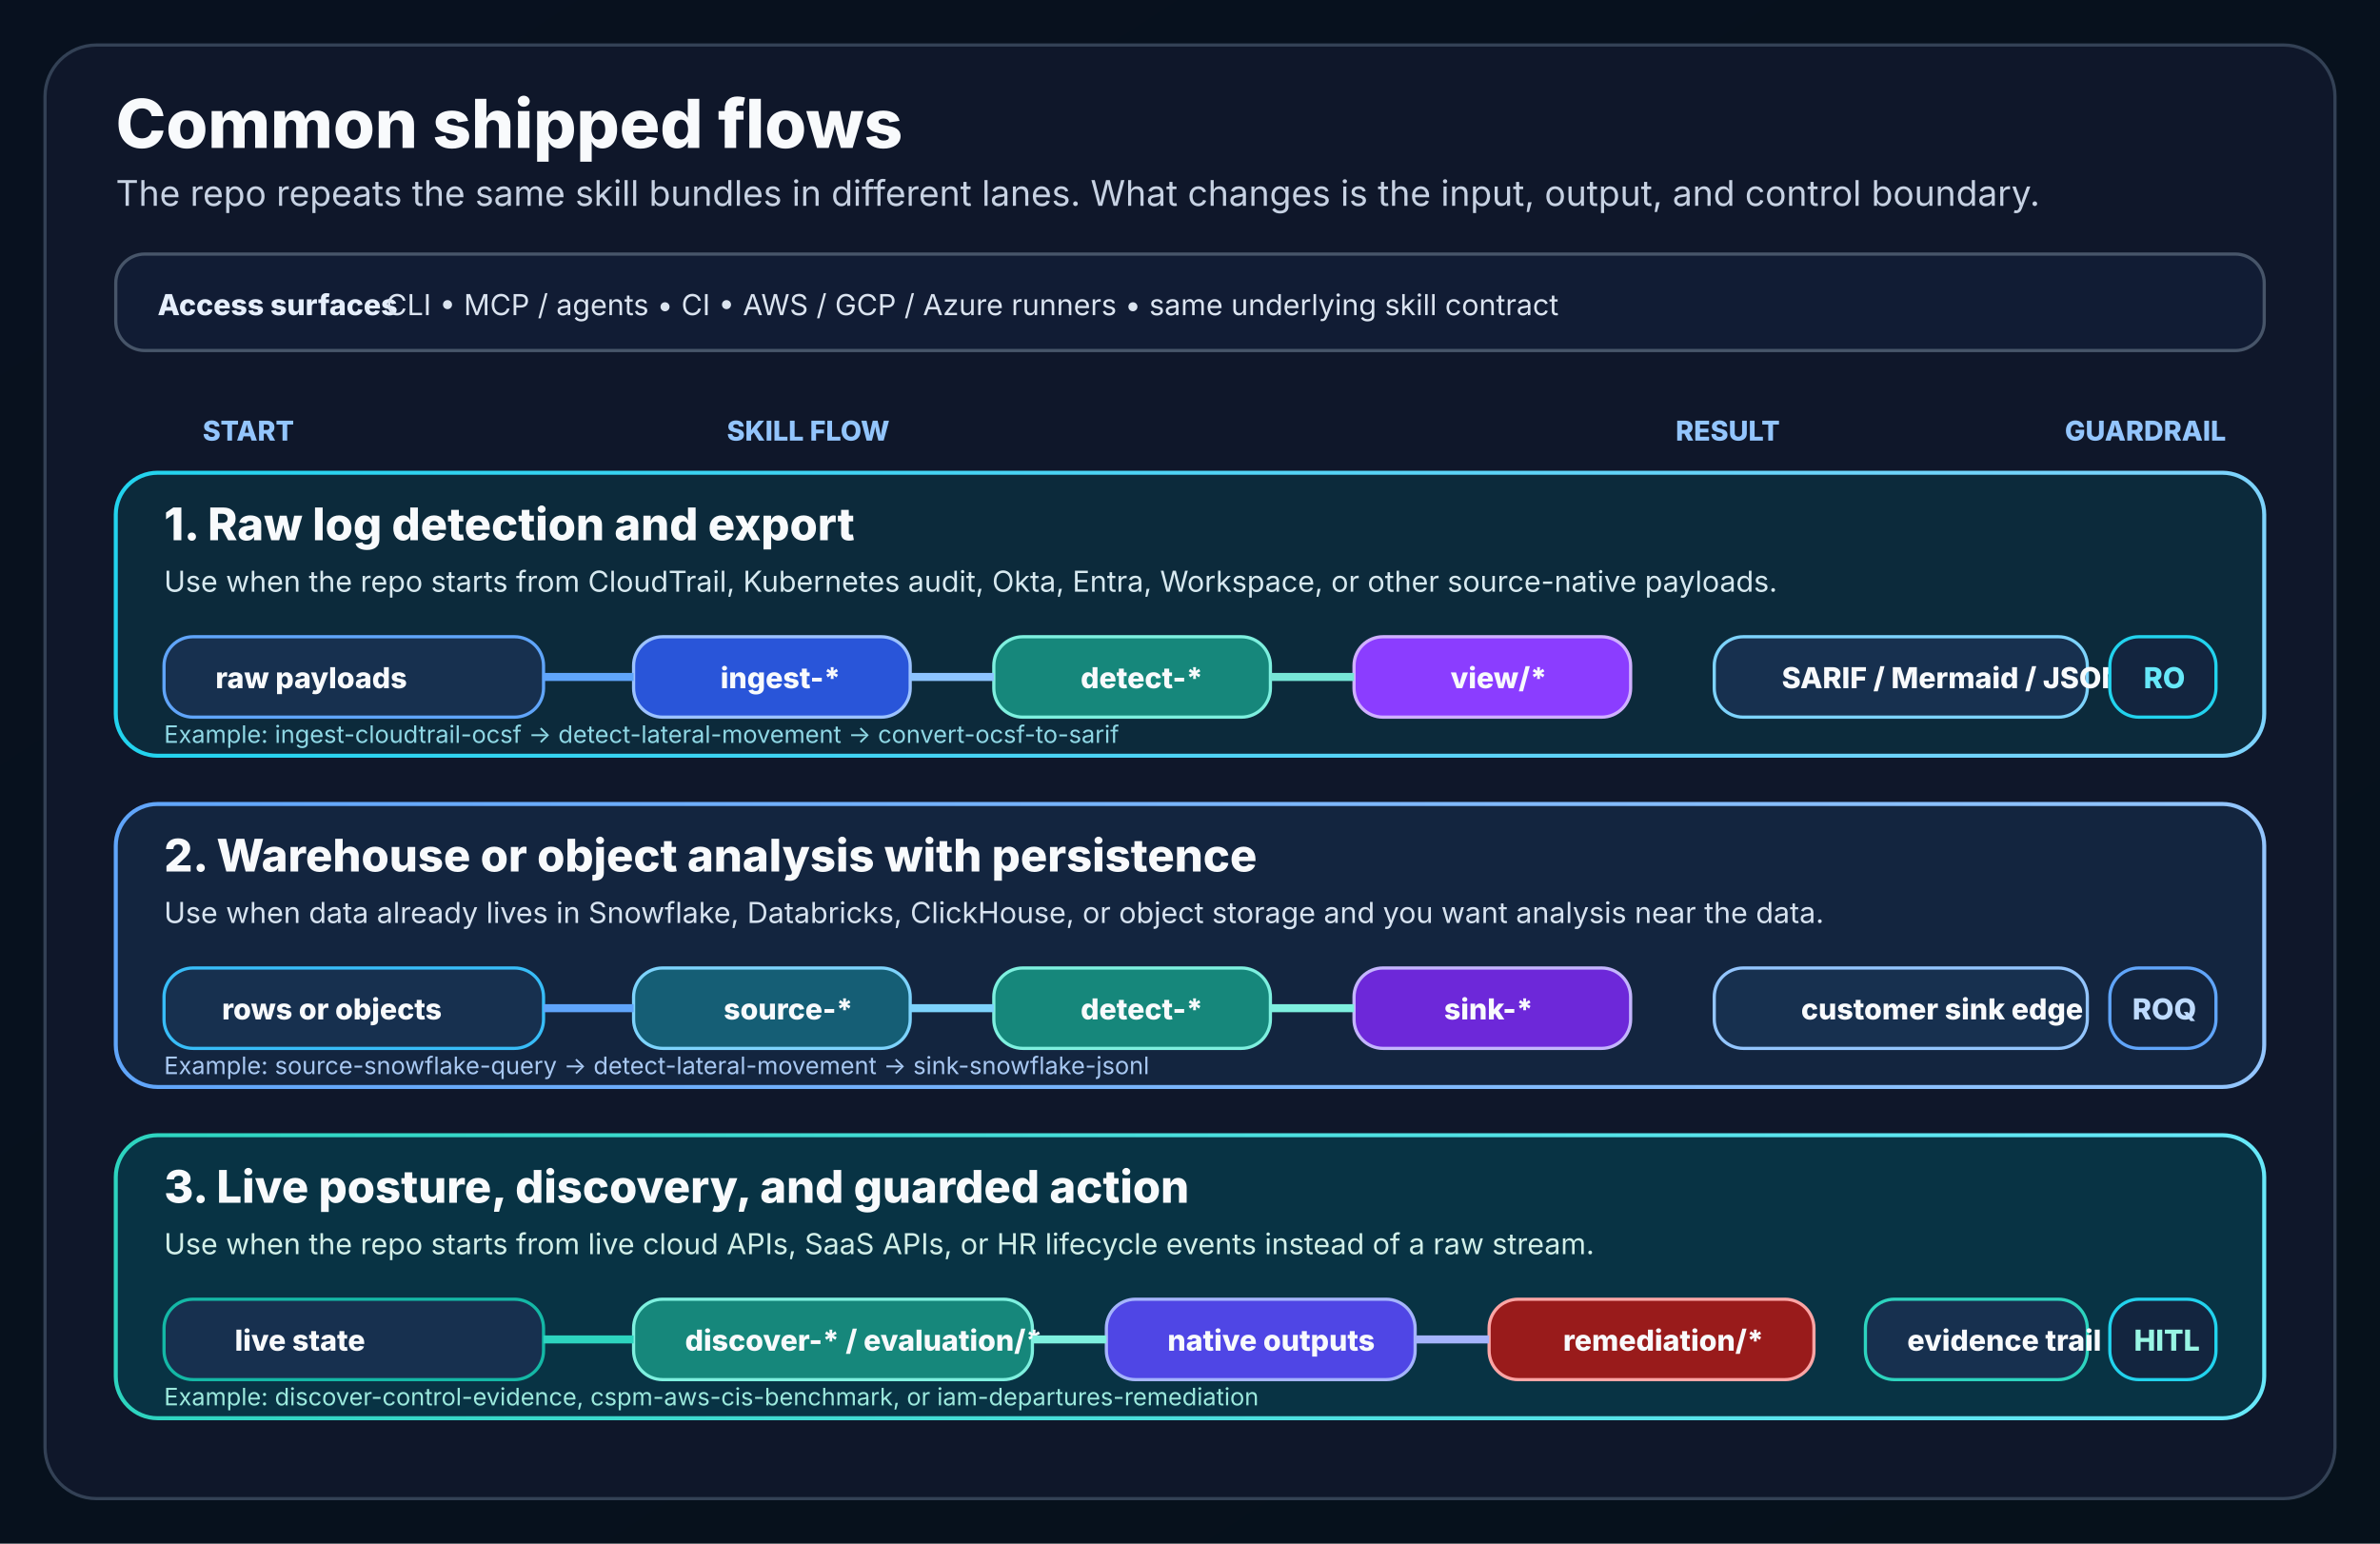
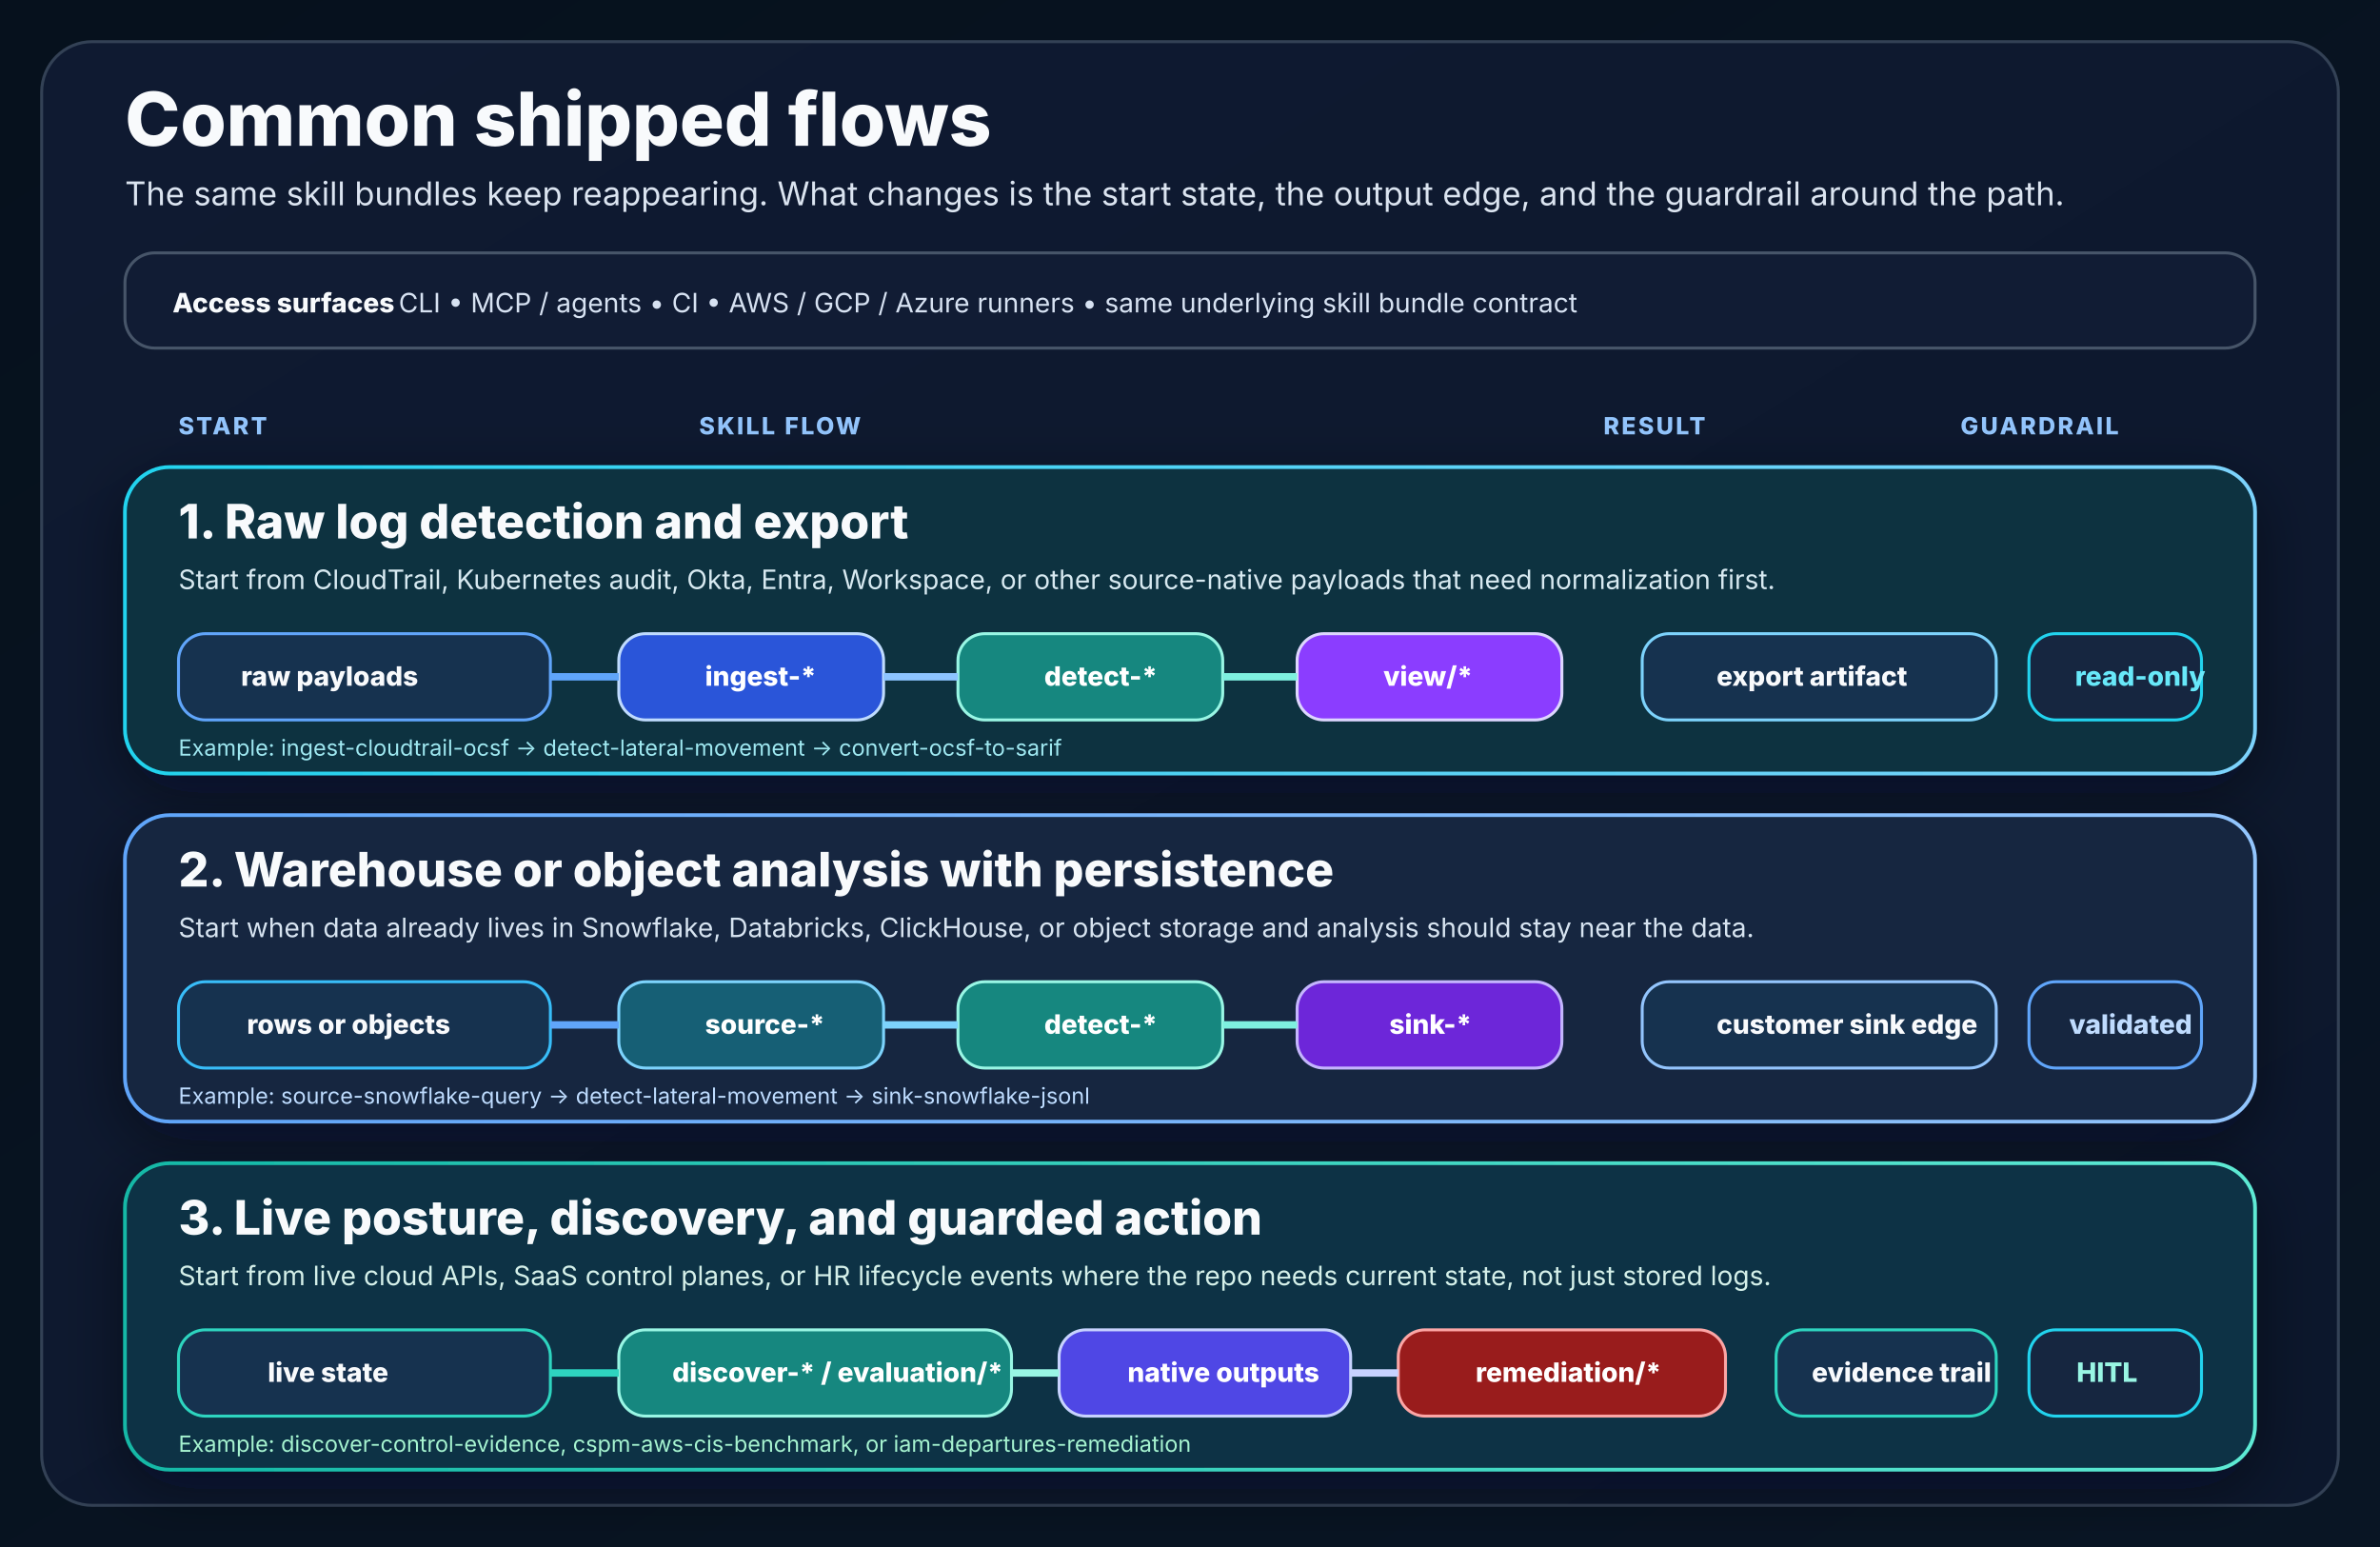
- <svg xmlns="http://www.w3.org/2000/svg" width="1480" height="960" viewBox="0 0 1480 960" role="img" aria-labelledby="title desc">
+ <svg xmlns="http://www.w3.org/2000/svg" width="1600" height="1040" viewBox="0 0 1600 1040" role="img" aria-labelledby="title desc">
  <defs>
    <linearGradient id="bg" x1="0" y1="0" x2="1" y2="1">
-       <stop offset="0%" stop-color="#08111f" />
-       <stop offset="100%" stop-color="#06111b" />
+       <stop offset="0%" stop-color="#06111d" />
+       <stop offset="100%" stop-color="#091524" />
    </linearGradient>
-     <linearGradient id="cyanStroke" x1="0" y1="0" x2="1" y2="0">
+     <linearGradient id="frame" x1="0" y1="0" x2="1" y2="1">
+       <stop offset="0%" stop-color="#0f1a31" />
+       <stop offset="100%" stop-color="#0c172c" />
+     </linearGradient>
+     <linearGradient id="cyan" x1="0" y1="0" x2="1" y2="0">
      <stop offset="0%" stop-color="#22d3ee" />
      <stop offset="100%" stop-color="#7dd3fc" />
    </linearGradient>
-     <linearGradient id="blueStroke" x1="0" y1="0" x2="1" y2="0">
+     <linearGradient id="blue" x1="0" y1="0" x2="1" y2="0">
      <stop offset="0%" stop-color="#60a5fa" />
      <stop offset="100%" stop-color="#93c5fd" />
    </linearGradient>
-     <linearGradient id="tealStroke" x1="0" y1="0" x2="1" y2="0">
-       <stop offset="0%" stop-color="#2dd4bf" />
-       <stop offset="100%" stop-color="#67e8f9" />
+     <linearGradient id="teal" x1="0" y1="0" x2="1" y2="0">
+       <stop offset="0%" stop-color="#14b8a6" />
+       <stop offset="100%" stop-color="#5eead4" />
    </linearGradient>
+     <filter id="softShadow" x="-20%" y="-20%" width="140%" height="140%">
+       <feDropShadow dx="0" dy="12" stdDeviation="20" flood-color="#020617" flood-opacity="0.42" />
+     </filter>
  </defs>
-   <rect width="1480" height="960" fill="url(#bg)" />
-   <rect x="28" y="28" width="1424" height="904" rx="32" fill="#0f172a" stroke="#334155" stroke-width="2" />
+   <rect width="1600" height="1040" fill="url(#bg)" />
+   <rect x="28" y="28" width="1544" height="984" rx="34" fill="url(#frame)" stroke="#334155" stroke-width="2" />
  <g font-family="Inter, Segoe UI, Arial, sans-serif">
-     <text x="72" y="92" fill="#f8fafc" font-size="42" font-weight="800">Common shipped flows</text>
-     <text x="72" y="128" fill="#c7d2e3" font-size="22">The repo repeats the same skill bundles in different lanes. What changes is the input, output, and control boundary.</text>
-     <rect x="72" y="158" width="1336" height="60" rx="18" fill="#111c34" stroke="#475569" stroke-width="2" />
-     <text x="98" y="196" fill="#e5eefb" font-size="18" font-weight="800">Access surfaces</text>
-     <text x="240" y="196" fill="#dbe4f0" font-size="18">CLI • MCP / agents • CI • AWS / GCP / Azure runners • same underlying skill contract</text>
-     <text x="126" y="274" fill="#93c5fd" font-size="17" font-weight="800">START</text>
-     <text x="452" y="274" fill="#93c5fd" font-size="17" font-weight="800">SKILL FLOW</text>
-     <text x="1042" y="274" fill="#93c5fd" font-size="17" font-weight="800">RESULT</text>
-     <text x="1284" y="274" fill="#93c5fd" font-size="17" font-weight="800">GUARDRAIL</text>
-     <g transform="translate(72,294)">
-       <rect x="0" y="0" width="1336" height="176" rx="26" fill="#0c2a3b" stroke="url(#cyanStroke)" stroke-width="2.5" />
-       <text x="30" y="42" fill="#f8fafc" font-size="28" font-weight="800">1. Raw log detection and export</text>
-       <text x="30" y="74" fill="#d7e9f0" font-size="18">Use when the repo starts from CloudTrail, Kubernetes audit, Okta, Entra, Workspace, or other source-native payloads.</text>
-       <rect x="30" y="102" width="236" height="50" rx="18" fill="#17304f" stroke="#60a5fa" stroke-width="2" />
-       <text x="62" y="134" fill="#f8fafc" font-size="18" font-weight="800">raw payloads</text>
-       <rect x="322" y="102" width="172" height="50" rx="18" fill="#2955d9" stroke="#9cc2ff" stroke-width="2" />
-       <text x="376" y="134" fill="#f8fafc" font-size="18" font-weight="800">ingest-*</text>
-       <rect x="546" y="102" width="172" height="50" rx="18" fill="#16877b" stroke="#7ef0df" stroke-width="2" />
-       <text x="600" y="134" fill="#f8fafc" font-size="18" font-weight="800">detect-*</text>
-       <rect x="770" y="102" width="172" height="50" rx="18" fill="#8b3dff" stroke="#d0b0ff" stroke-width="2" />
-       <text x="830" y="134" fill="#f8fafc" font-size="18" font-weight="800">view/*</text>
-       <path d="M266 127 L322 127" stroke="#60a5fa" stroke-width="5" fill="none" />
-       <path d="M494 127 L546 127" stroke="#8dc4ff" stroke-width="5" fill="none" />
-       <path d="M718 127 L770 127" stroke="#77e6d7" stroke-width="5" fill="none" />
-       <rect x="994" y="102" width="232" height="50" rx="18" fill="#17304f" stroke="#7dd3fc" stroke-width="2" />
-       <text x="1036" y="134" fill="#f8fafc" font-size="18" font-weight="800">SARIF / Mermaid / JSON</text>
-       <rect x="1240" y="102" width="66" height="50" rx="18" fill="#13253f" stroke="#22d3ee" stroke-width="2" />
-       <text x="1261" y="134" fill="#67e8f9" font-size="18" font-weight="800">RO</text>
-       <text x="30" y="168" fill="#8fd8e5" font-size="15">Example: ingest-cloudtrail-ocsf → detect-lateral-movement → convert-ocsf-to-sarif</text>
+     <text x="84" y="98" fill="#f8fafc" font-size="50" font-weight="800">Common shipped flows</text>
+     <text x="84" y="138" fill="#dbe4f0" font-size="22">The same skill bundles keep reappearing. What changes is the start state, the output edge, and the guardrail around the path.</text>
+     <rect x="84" y="170" width="1432" height="64" rx="20" fill="#111c34" stroke="#475569" stroke-width="2" />
+     <text x="116" y="210" fill="#f8fafc" font-size="18" font-weight="800">Access surfaces</text>
+     <text x="268" y="210" fill="#d7e2f2" font-size="18">CLI • MCP / agents • CI • AWS / GCP / Azure runners • same underlying skill bundle contract</text>
+     <text x="120" y="292" fill="#93c5fd" font-size="16" font-weight="800" letter-spacing="1.5">START</text>
+     <text x="470" y="292" fill="#93c5fd" font-size="16" font-weight="800" letter-spacing="1.5">SKILL FLOW</text>
+     <text x="1078" y="292" fill="#93c5fd" font-size="16" font-weight="800" letter-spacing="1.5">RESULT</text>
+     <text x="1318" y="292" fill="#93c5fd" font-size="16" font-weight="800" letter-spacing="1.5">GUARDRAIL</text>
+     <g transform="translate(84,314)" filter="url(#softShadow)">
+       <rect x="0" y="0" width="1432" height="206" rx="30" fill="#0b3040" stroke="url(#cyan)" stroke-width="2.5" />
+       <text x="36" y="48" fill="#f8fafc" font-size="32" font-weight="800">1. Raw log detection and export</text>
+       <text x="36" y="82" fill="#d7e9f0" font-size="18">Start from CloudTrail, Kubernetes audit, Okta, Entra, Workspace, or other source-native payloads that need normalization first.</text>
+       <rect x="36" y="112" width="250" height="58" rx="18" fill="#17304f" stroke="#60a5fa" stroke-width="2" />
+       <text x="78" y="147" fill="#f8fafc" font-size="18" font-weight="800">raw payloads</text>
+       <rect x="332" y="112" width="178" height="58" rx="18" fill="#2955d9" stroke="#bfdbfe" stroke-width="2" />
+       <text x="390" y="147" fill="#ffffff" font-size="18" font-weight="800">ingest-*</text>
+       <rect x="560" y="112" width="178" height="58" rx="18" fill="#14877f" stroke="#99f6e4" stroke-width="2" />
+       <text x="618" y="147" fill="#ffffff" font-size="18" font-weight="800">detect-*</text>
+       <rect x="788" y="112" width="178" height="58" rx="18" fill="#8b3dff" stroke="#ddd6fe" stroke-width="2" />
+       <text x="846" y="147" fill="#ffffff" font-size="18" font-weight="800">view/*</text>
+       <path d="M286 141 L332 141" stroke="#60a5fa" stroke-width="5" fill="none" />
+       <path d="M510 141 L560 141" stroke="#8dc4ff" stroke-width="5" fill="none" />
+       <path d="M738 141 L788 141" stroke="#7ef0df" stroke-width="5" fill="none" />
+       <rect x="1020" y="112" width="238" height="58" rx="18" fill="#17304f" stroke="#7dd3fc" stroke-width="2" />
+       <text x="1070" y="147" fill="#f8fafc" font-size="18" font-weight="800">export artifact</text>
+       <rect x="1280" y="112" width="116" height="58" rx="18" fill="#13253f" stroke="#22d3ee" stroke-width="2" />
+       <text x="1311" y="147" fill="#67e8f9" font-size="18" font-weight="800">read-only</text>
+       <text x="36" y="194" fill="#9fe8f0" font-size="15">Example: ingest-cloudtrail-ocsf → detect-lateral-movement → convert-ocsf-to-sarif</text>
    </g>
-     <g transform="translate(72,500)">
-       <rect x="0" y="0" width="1336" height="176" rx="26" fill="#13253f" stroke="url(#blueStroke)" stroke-width="2.5" />
-       <text x="30" y="42" fill="#f8fafc" font-size="28" font-weight="800">2. Warehouse or object analysis with persistence</text>
-       <text x="30" y="74" fill="#d7e3f0" font-size="18">Use when data already lives in Snowflake, Databricks, ClickHouse, or object storage and you want analysis near the data.</text>
-       <rect x="30" y="102" width="236" height="50" rx="18" fill="#17304f" stroke="#38bdf8" stroke-width="2" />
-       <text x="66" y="134" fill="#f8fafc" font-size="18" font-weight="800">rows or objects</text>
-       <rect x="322" y="102" width="172" height="50" rx="18" fill="#155e75" stroke="#7dd3fc" stroke-width="2" />
-       <text x="378" y="134" fill="#f8fafc" font-size="18" font-weight="800">source-*</text>
-       <rect x="546" y="102" width="172" height="50" rx="18" fill="#16877b" stroke="#7ef0df" stroke-width="2" />
-       <text x="600" y="134" fill="#f8fafc" font-size="18" font-weight="800">detect-*</text>
-       <rect x="770" y="102" width="172" height="50" rx="18" fill="#6d28d9" stroke="#c4b5fd" stroke-width="2" />
-       <text x="826" y="134" fill="#f8fafc" font-size="18" font-weight="800">sink-*</text>
-       <path d="M266 127 L322 127" stroke="#60a5fa" stroke-width="5" fill="none" />
-       <path d="M494 127 L546 127" stroke="#7dd3fc" stroke-width="5" fill="none" />
-       <path d="M718 127 L770 127" stroke="#7ef0df" stroke-width="5" fill="none" />
-       <rect x="994" y="102" width="232" height="50" rx="18" fill="#17304f" stroke="#93c5fd" stroke-width="2" />
-       <text x="1048" y="134" fill="#f8fafc" font-size="18" font-weight="800">customer sink edge</text>
-       <rect x="1240" y="102" width="66" height="50" rx="18" fill="#13253f" stroke="#60a5fa" stroke-width="2" />
-       <text x="1254" y="134" fill="#bfdbfe" font-size="18" font-weight="800">ROQ</text>
-       <text x="30" y="168" fill="#a8c8f2" font-size="15">Example: source-snowflake-query → detect-lateral-movement → sink-snowflake-jsonl</text>
+     <g transform="translate(84,548)" filter="url(#softShadow)">
+       <rect x="0" y="0" width="1432" height="206" rx="30" fill="#12253f" stroke="url(#blue)" stroke-width="2.5" />
+       <text x="36" y="48" fill="#f8fafc" font-size="32" font-weight="800">2. Warehouse or object analysis with persistence</text>
+       <text x="36" y="82" fill="#d7e3f0" font-size="18">Start when data already lives in Snowflake, Databricks, ClickHouse, or object storage and analysis should stay near the data.</text>
+       <rect x="36" y="112" width="250" height="58" rx="18" fill="#17304f" stroke="#38bdf8" stroke-width="2" />
+       <text x="82" y="147" fill="#f8fafc" font-size="18" font-weight="800">rows or objects</text>
+       <rect x="332" y="112" width="178" height="58" rx="18" fill="#155e75" stroke="#7dd3fc" stroke-width="2" />
+       <text x="390" y="147" fill="#ffffff" font-size="18" font-weight="800">source-*</text>
+       <rect x="560" y="112" width="178" height="58" rx="18" fill="#14877f" stroke="#99f6e4" stroke-width="2" />
+       <text x="618" y="147" fill="#ffffff" font-size="18" font-weight="800">detect-*</text>
+       <rect x="788" y="112" width="178" height="58" rx="18" fill="#6d28d9" stroke="#c4b5fd" stroke-width="2" />
+       <text x="850" y="147" fill="#ffffff" font-size="18" font-weight="800">sink-*</text>
+       <path d="M286 141 L332 141" stroke="#60a5fa" stroke-width="5" fill="none" />
+       <path d="M510 141 L560 141" stroke="#7dd3fc" stroke-width="5" fill="none" />
+       <path d="M738 141 L788 141" stroke="#7ef0df" stroke-width="5" fill="none" />
+       <rect x="1020" y="112" width="238" height="58" rx="18" fill="#17304f" stroke="#93c5fd" stroke-width="2" />
+       <text x="1070" y="147" fill="#f8fafc" font-size="18" font-weight="800">customer sink edge</text>
+       <rect x="1280" y="112" width="116" height="58" rx="18" fill="#13253f" stroke="#60a5fa" stroke-width="2" />
+       <text x="1307" y="147" fill="#bfdbfe" font-size="18" font-weight="800">validated</text>
+       <text x="36" y="194" fill="#bfdcff" font-size="15">Example: source-snowflake-query → detect-lateral-movement → sink-snowflake-jsonl</text>
    </g>
-     <g transform="translate(72,706)">
-       <rect x="0" y="0" width="1336" height="176" rx="26" fill="#083344" stroke="url(#tealStroke)" stroke-width="2.5" />
-       <text x="30" y="42" fill="#f8fafc" font-size="28" font-weight="800">3. Live posture, discovery, and guarded action</text>
-       <text x="30" y="74" fill="#d1efe8" font-size="18">Use when the repo starts from live cloud APIs, SaaS APIs, or HR lifecycle events instead of a raw stream.</text>
-       <rect x="30" y="102" width="236" height="50" rx="18" fill="#17304f" stroke="#14b8a6" stroke-width="2" />
-       <text x="74" y="134" fill="#f8fafc" font-size="18" font-weight="800">live state</text>
-       <rect x="322" y="102" width="248" height="50" rx="18" fill="#16877b" stroke="#7ef0df" stroke-width="2" />
-       <text x="354" y="134" fill="#f8fafc" font-size="18" font-weight="800">discover-* / evaluation/*</text>
-       <rect x="616" y="102" width="192" height="50" rx="18" fill="#4f46e5" stroke="#a5b4fc" stroke-width="2" />
-       <text x="654" y="134" fill="#f8fafc" font-size="18" font-weight="800">native outputs</text>
-       <rect x="854" y="102" width="202" height="50" rx="18" fill="#991b1b" stroke="#fca5a5" stroke-width="2" />
-       <text x="900" y="134" fill="#f8fafc" font-size="18" font-weight="800">remediation/*</text>
-       <path d="M266 127 L322 127" stroke="#2dd4bf" stroke-width="5" fill="none" />
-       <path d="M570 127 L616 127" stroke="#7ef0df" stroke-width="5" fill="none" />
-       <path d="M808 127 L854 127" stroke="#a5b4fc" stroke-width="5" fill="none" />
-       <rect x="1088" y="102" width="138" height="50" rx="18" fill="#17304f" stroke="#2dd4bf" stroke-width="2" />
-       <text x="1114" y="134" fill="#f8fafc" font-size="18" font-weight="800">evidence trail</text>
-       <rect x="1240" y="102" width="66" height="50" rx="18" fill="#13253f" stroke="#22d3ee" stroke-width="2" />
-       <text x="1255" y="134" fill="#99f6e4" font-size="18" font-weight="800">HITL</text>
-       <text x="30" y="168" fill="#9ce9dd" font-size="15">Example: discover-control-evidence, cspm-aws-cis-benchmark, or iam-departures-remediation</text>
+     <g transform="translate(84,782)" filter="url(#softShadow)">
+       <rect x="0" y="0" width="1432" height="206" rx="30" fill="#083344" stroke="url(#teal)" stroke-width="2.5" />
+       <text x="36" y="48" fill="#f8fafc" font-size="32" font-weight="800">3. Live posture, discovery, and guarded action</text>
+       <text x="36" y="82" fill="#d5efe9" font-size="18">Start from live cloud APIs, SaaS control planes, or HR lifecycle events where the repo needs current state, not just stored logs.</text>
+       <rect x="36" y="112" width="250" height="58" rx="18" fill="#17304f" stroke="#2dd4bf" stroke-width="2" />
+       <text x="96" y="147" fill="#f8fafc" font-size="18" font-weight="800">live state</text>
+       <rect x="332" y="112" width="264" height="58" rx="18" fill="#14877f" stroke="#99f6e4" stroke-width="2" />
+       <text x="368" y="147" fill="#ffffff" font-size="18" font-weight="800">discover-* / evaluation/*</text>
+       <rect x="628" y="112" width="196" height="58" rx="18" fill="#4f46e5" stroke="#c7d2fe" stroke-width="2" />
+       <text x="674" y="147" fill="#ffffff" font-size="18" font-weight="800">native outputs</text>
+       <rect x="856" y="112" width="220" height="58" rx="18" fill="#991b1b" stroke="#fca5a5" stroke-width="2" />
+       <text x="908" y="147" fill="#ffffff" font-size="18" font-weight="800">remediation/*</text>
+       <path d="M286 141 L332 141" stroke="#2dd4bf" stroke-width="5" fill="none" />
+       <path d="M596 141 L628 141" stroke="#99f6e4" stroke-width="5" fill="none" />
+       <path d="M824 141 L856 141" stroke="#c7d2fe" stroke-width="5" fill="none" />
+       <rect x="1110" y="112" width="148" height="58" rx="18" fill="#17304f" stroke="#2dd4bf" stroke-width="2" />
+       <text x="1134" y="147" fill="#f8fafc" font-size="18" font-weight="800">evidence trail</text>
+       <rect x="1280" y="112" width="116" height="58" rx="18" fill="#13253f" stroke="#22d3ee" stroke-width="2" />
+       <text x="1312" y="147" fill="#99f6e4" font-size="18" font-weight="800">HITL</text>
+       <text x="36" y="194" fill="#a7f3d0" font-size="15">Example: discover-control-evidence, cspm-aws-cis-benchmark, or iam-departures-remediation</text>
    </g>
  </g>
</svg>
